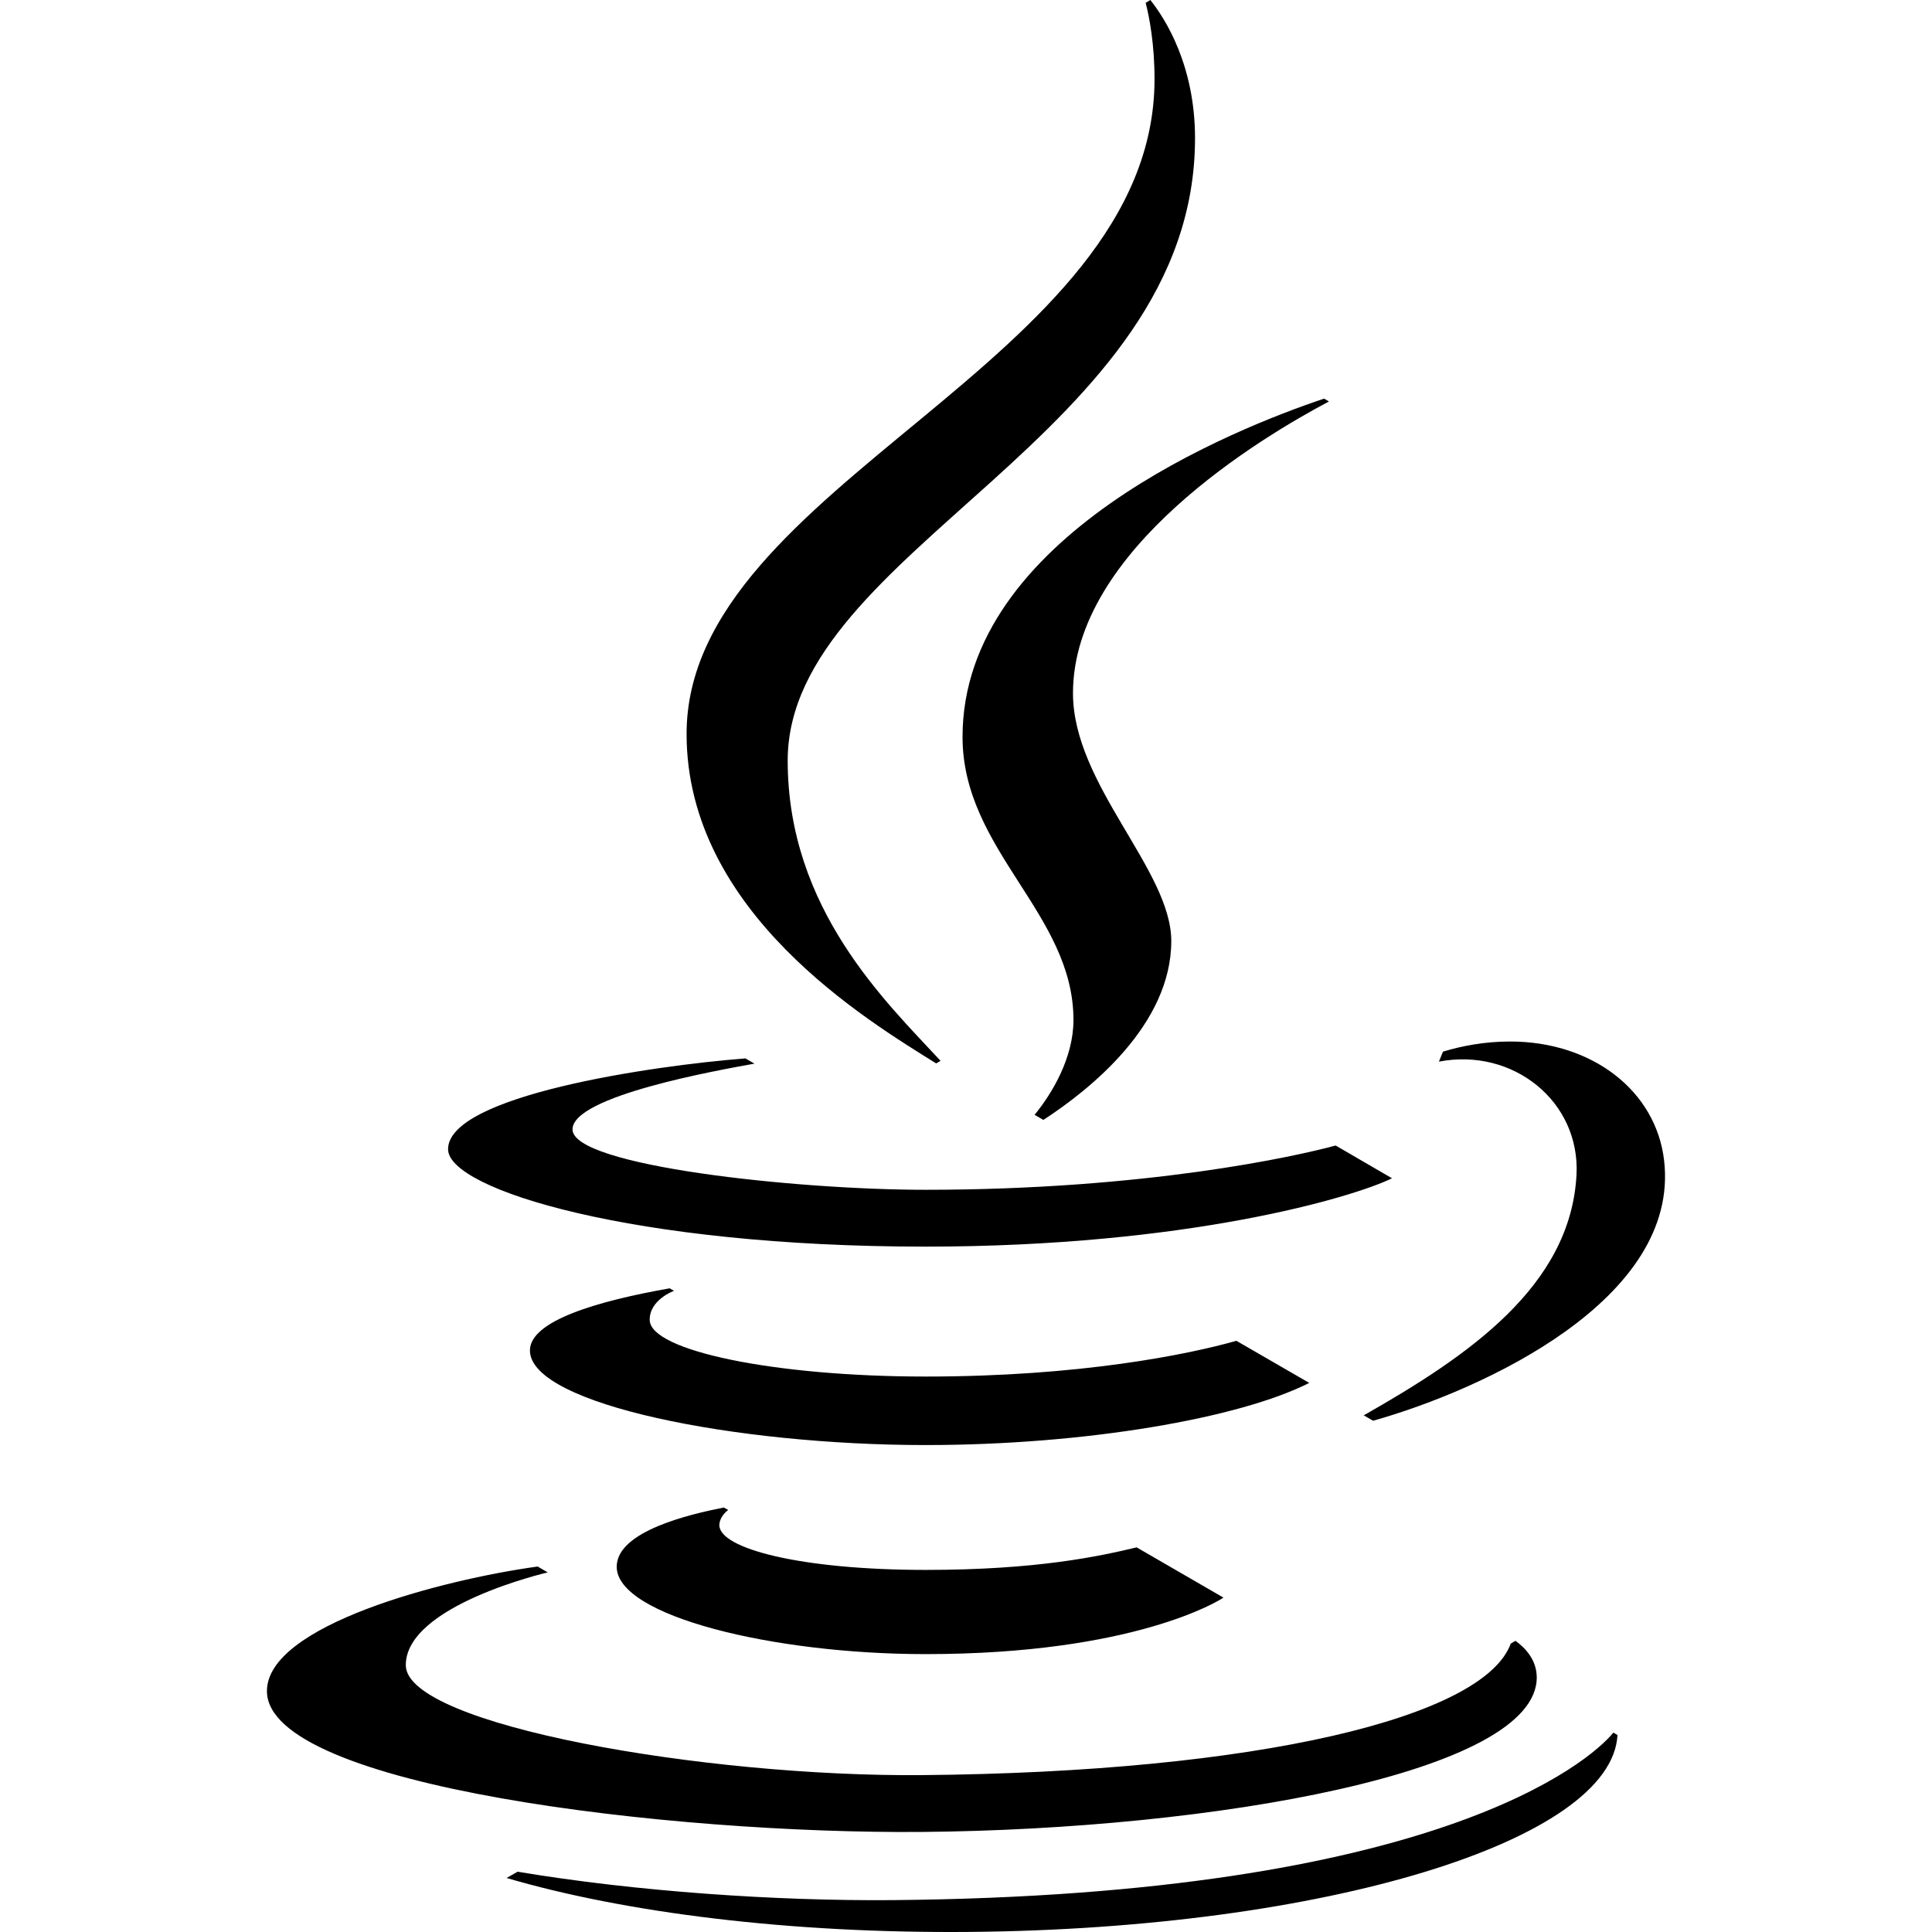
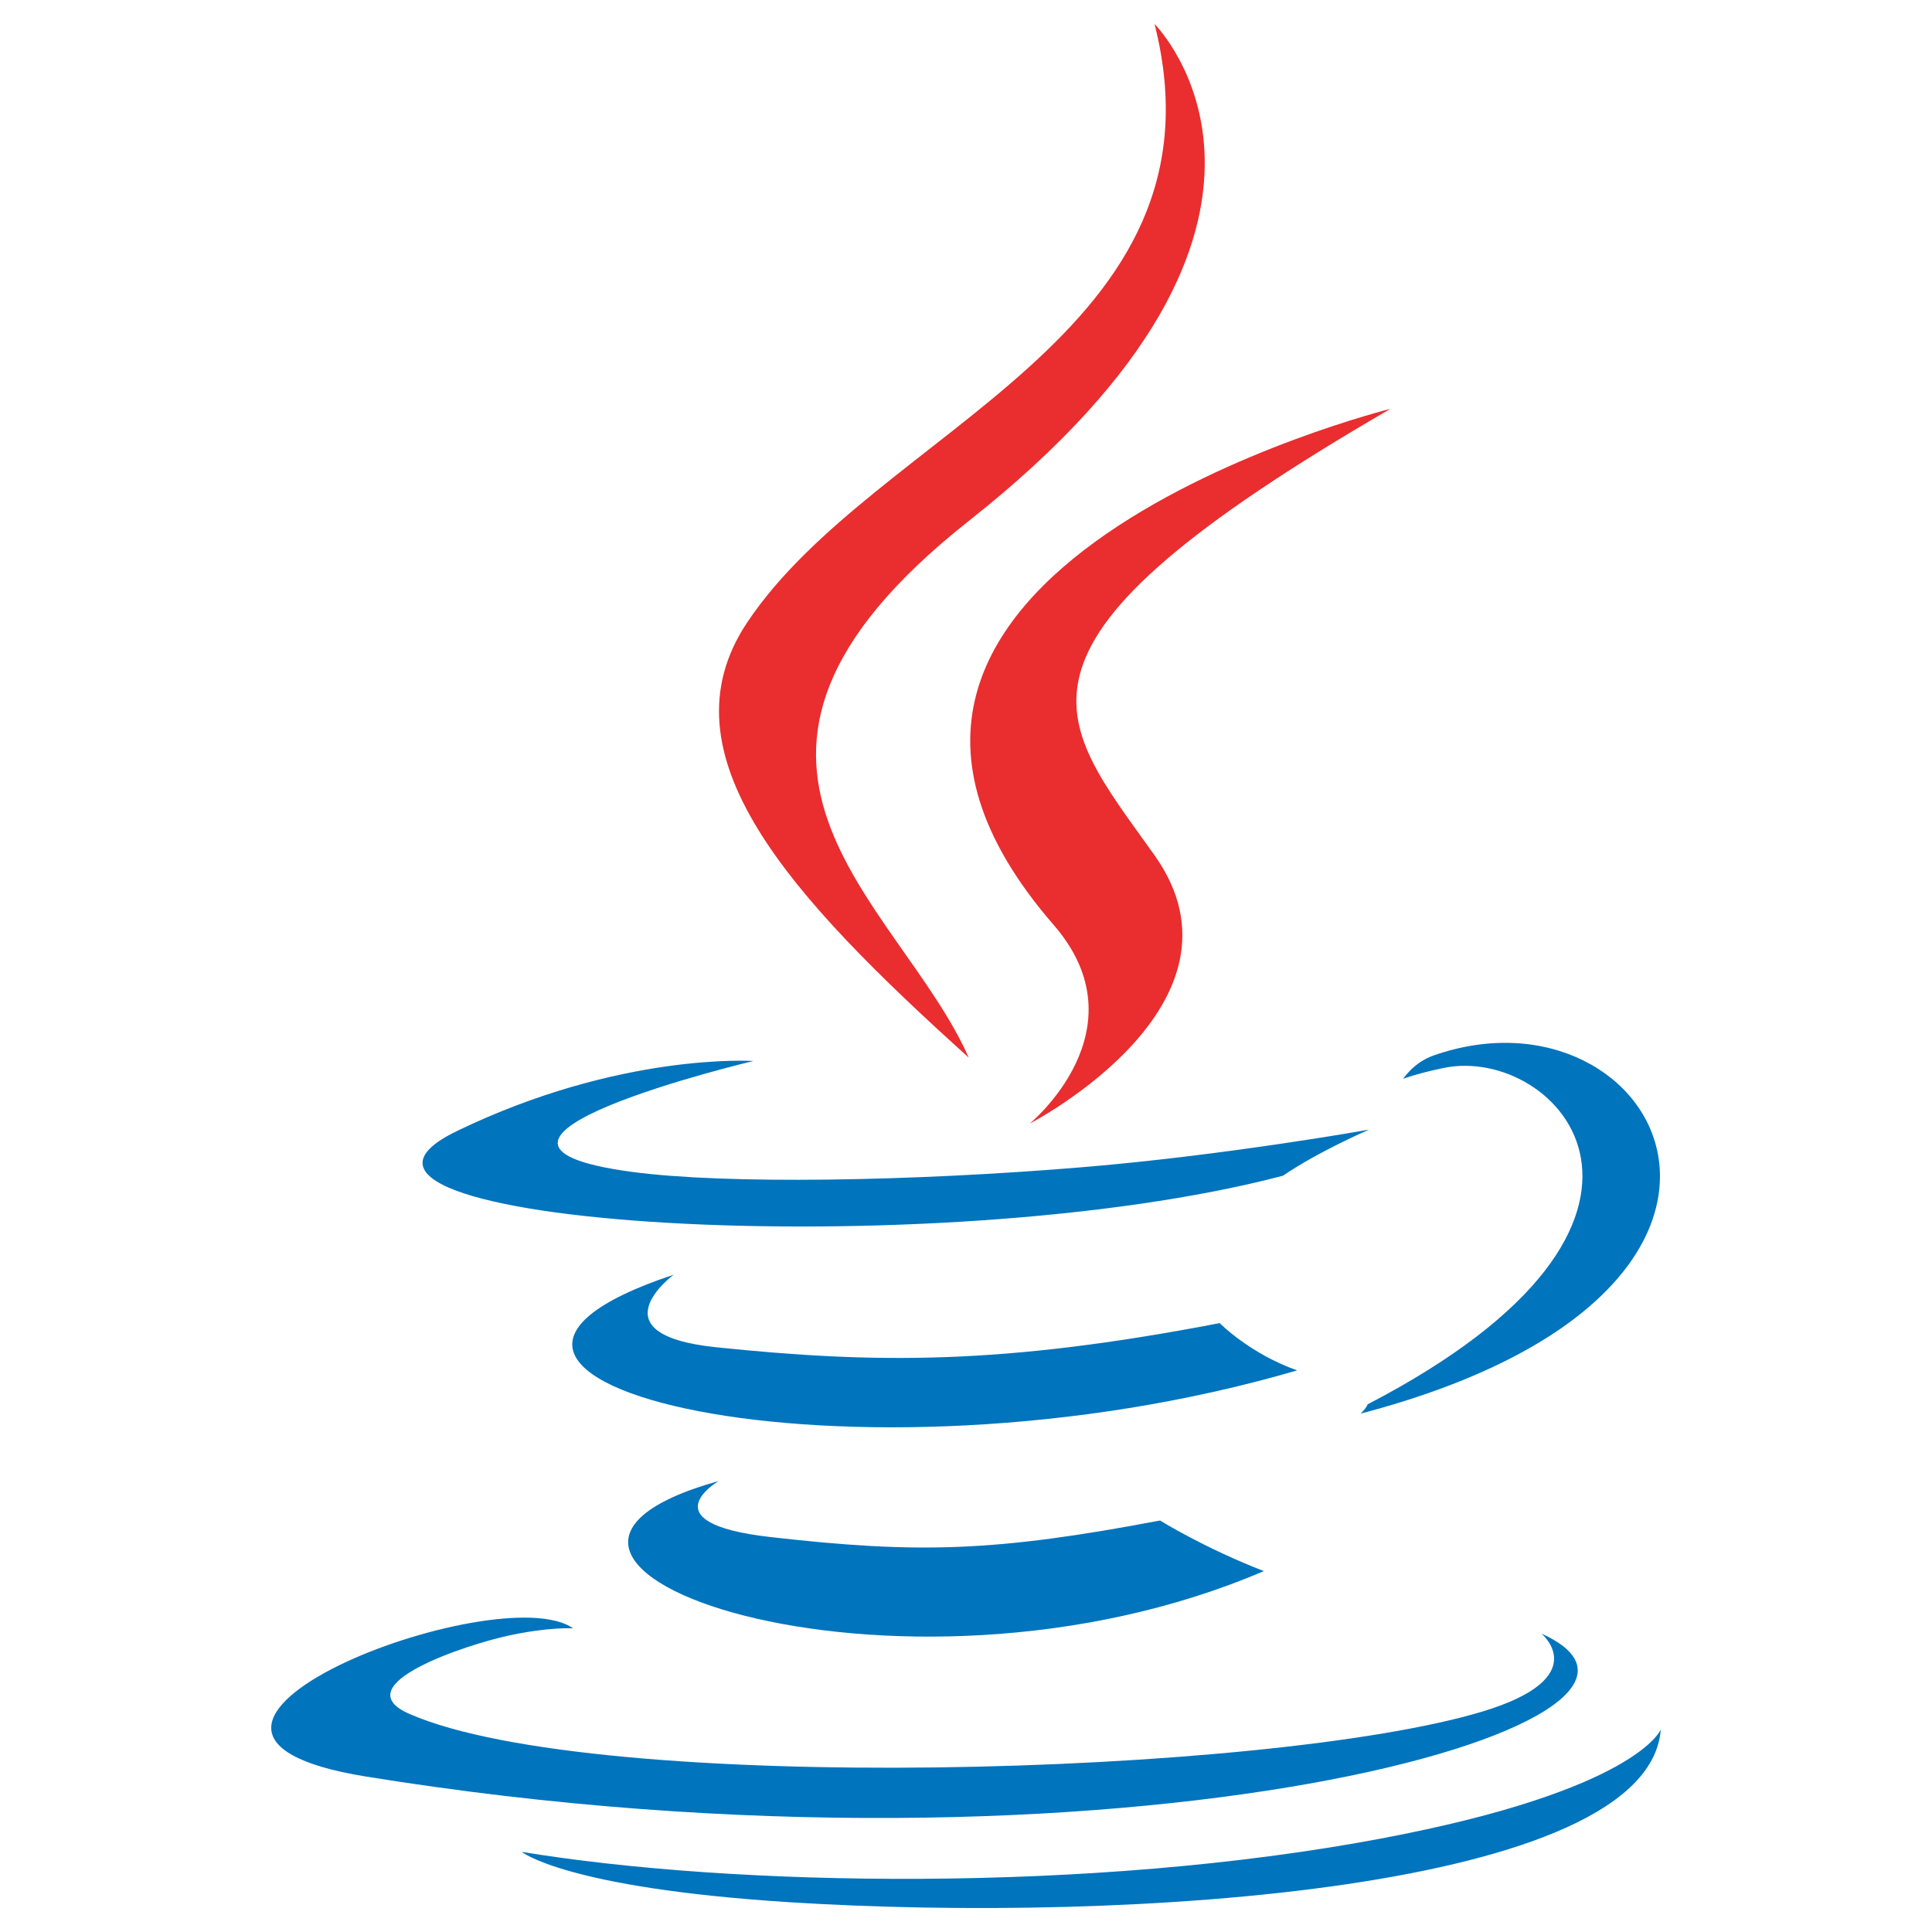
- <svg xmlns="http://www.w3.org/2000/svg" version="1.1" id="Capa_1" x="0px" y="0px" viewBox="0 0 24 24" style="enable-background:new 0 0 24 24;" xml:space="preserve" width="512" height="512">
-   <g>
-     <path d="M5.566,14.276c0-0.664,2.521-1.037,3.694-1.128l0.112,0.065c-0.451,0.082-2.26,0.401-2.26,0.817   c0,0.453,2.775,0.75,4.385,0.75c2.735,0,4.595-0.414,5.095-0.55l0.7,0.407c-0.479,0.235-2.536,0.849-5.795,0.849   C7.876,15.486,5.566,14.778,5.566,14.276L5.566,14.276z M11.085,23.604c-1.433,0.012-3.183-0.106-4.655-0.353l-0.137,0.078   c1.467,0.43,3.509,0.69,5.752,0.67c4.406-0.038,7.978-1.131,8.048-2.446l-0.051-0.03C19.747,21.884,17.842,23.545,11.085,23.604   L11.085,23.604z M11.46,22.757c3.606-0.032,7.641-0.737,7.63-1.923c-0.002-0.215-0.142-0.363-0.264-0.451l-0.059,0.034   c-0.333,0.919-3.15,1.598-7.313,1.634c-2.686,0.024-6.406-0.62-6.413-1.363c-0.006-0.746,1.763-1.155,1.763-1.155L6.679,19.46   c-1.185,0.163-3.37,0.731-3.363,1.551C3.326,22.196,8.346,22.784,11.46,22.757L11.46,22.757z M19.584,14.593   c-0.073,1.391-1.358,2.258-2.643,2.989l0.116,0.067c1.371-0.386,3.817-1.509,3.615-3.235c-0.101-0.86-0.888-1.476-1.913-1.476   c-0.32,0-0.604,0.056-0.834,0.126l-0.001,0.002l-0.049,0.122C18.793,13.011,19.631,13.681,19.584,14.593L19.584,14.593z    M8.991,18.727c-0.418,0.083-1.33,0.293-1.33,0.736c0,0.614,1.951,1.085,3.835,1.085c2.592,0,3.654-0.667,3.702-0.702l-1.078-0.624   c-0.458,0.109-1.231,0.28-2.621,0.28c-1.552,0-2.563-0.265-2.563-0.556c0-0.062,0.039-0.135,0.11-0.189L8.991,18.727z    M15.359,16.656C14.763,16.825,13.42,17.1,11.5,17.1c-1.884,0-3.424-0.322-3.429-0.702c-0.004-0.253,0.302-0.363,0.302-0.363   l-0.054-0.031c-0.903,0.159-1.741,0.406-1.736,0.775c0.008,0.67,2.57,1.172,4.913,1.172c1.992,0,3.905-0.334,4.768-0.772   L15.359,16.656z" />
-     <path d="M14.845,1.717c0,3.693-5.06,5.106-5.06,7.731c0,1.843,1.222,2.999,1.899,3.73l-0.055,0.032   c-0.854-0.534-3.1-1.876-3.1-4.093c0-3.112,5.813-4.599,5.813-8.134c0-0.435-0.064-0.769-0.11-0.948L14.29,0   C14.474,0.231,14.845,0.81,14.845,1.717L14.845,1.717z M16.509,4.987l-0.061-0.035c-1.101,0.369-4.491,1.707-4.491,4.202   c0,1.411,1.378,2.193,1.378,3.516c0,0.472-0.267,0.915-0.483,1.179l0.109,0.063c0.574-0.373,1.589-1.18,1.589-2.222   c0-0.883-1.221-1.943-1.221-3.078C13.328,6.825,15.685,5.423,16.509,4.987L16.509,4.987z" />
-   </g>
+ <svg xmlns="http://www.w3.org/2000/svg" width="128" height="128" viewBox="0 0 128 128">
+   <path fill="#0074BD" d="M47.617 98.12s-4.767 2.774 3.397 3.71c9.892 1.13 14.947.968 25.845-1.092c0 0 2.871 1.795 6.873 3.351c-24.439 10.47-55.308-.607-36.115-5.969m-2.988-13.665s-5.348 3.959 2.823 4.805c10.567 1.091 18.91 1.18 33.354-1.6c0 0 1.993 2.025 5.132 3.131c-29.542 8.64-62.446.68-41.309-6.336" />
+   <path fill="#EA2D2E" d="M69.802 61.271c6.025 6.935-1.58 13.17-1.58 13.17s15.289-7.891 8.269-17.777c-6.559-9.215-11.587-13.792 15.635-29.58c0 .001-42.731 10.67-22.324 34.187" />
+   <path fill="#0074BD" d="M102.123 108.229s3.529 2.91-3.888 5.159c-14.102 4.272-58.706 5.56-71.094.171c-4.451-1.938 3.899-4.625 6.526-5.192c2.739-.593 4.303-.485 4.303-.485c-4.953-3.487-32.013 6.85-13.743 9.815c49.821 8.076 90.817-3.637 77.896-9.468M49.912 70.294s-22.686 5.389-8.033 7.348c6.188.828 18.518.638 30.011-.326c9.39-.789 18.813-2.474 18.813-2.474s-3.308 1.419-5.704 3.053c-23.042 6.061-67.544 3.238-54.731-2.958c10.832-5.239 19.644-4.643 19.644-4.643m40.697 22.747c23.421-12.167 12.591-23.86 5.032-22.285c-1.848.385-2.677.72-2.677.72s.688-1.079 2-1.543c14.953-5.255 26.451 15.503-4.823 23.725c0-.002.359-.327.468-.617" />
+   <path fill="#EA2D2E" d="M76.491 1.587S89.459 14.563 64.188 34.51c-20.266 16.006-4.621 25.13-.007 35.559c-11.831-10.673-20.509-20.07-14.688-28.815C58.041 28.42 81.722 22.195 76.491 1.587" />
+   <path fill="#0074BD" d="M52.214 126.021c22.476 1.437 57-.8 57.817-11.436c0 0-1.571 4.032-18.577 7.231c-19.186 3.612-42.854 3.191-56.887.874c0 .001 2.875 2.381 17.647 3.331" />
</svg>
